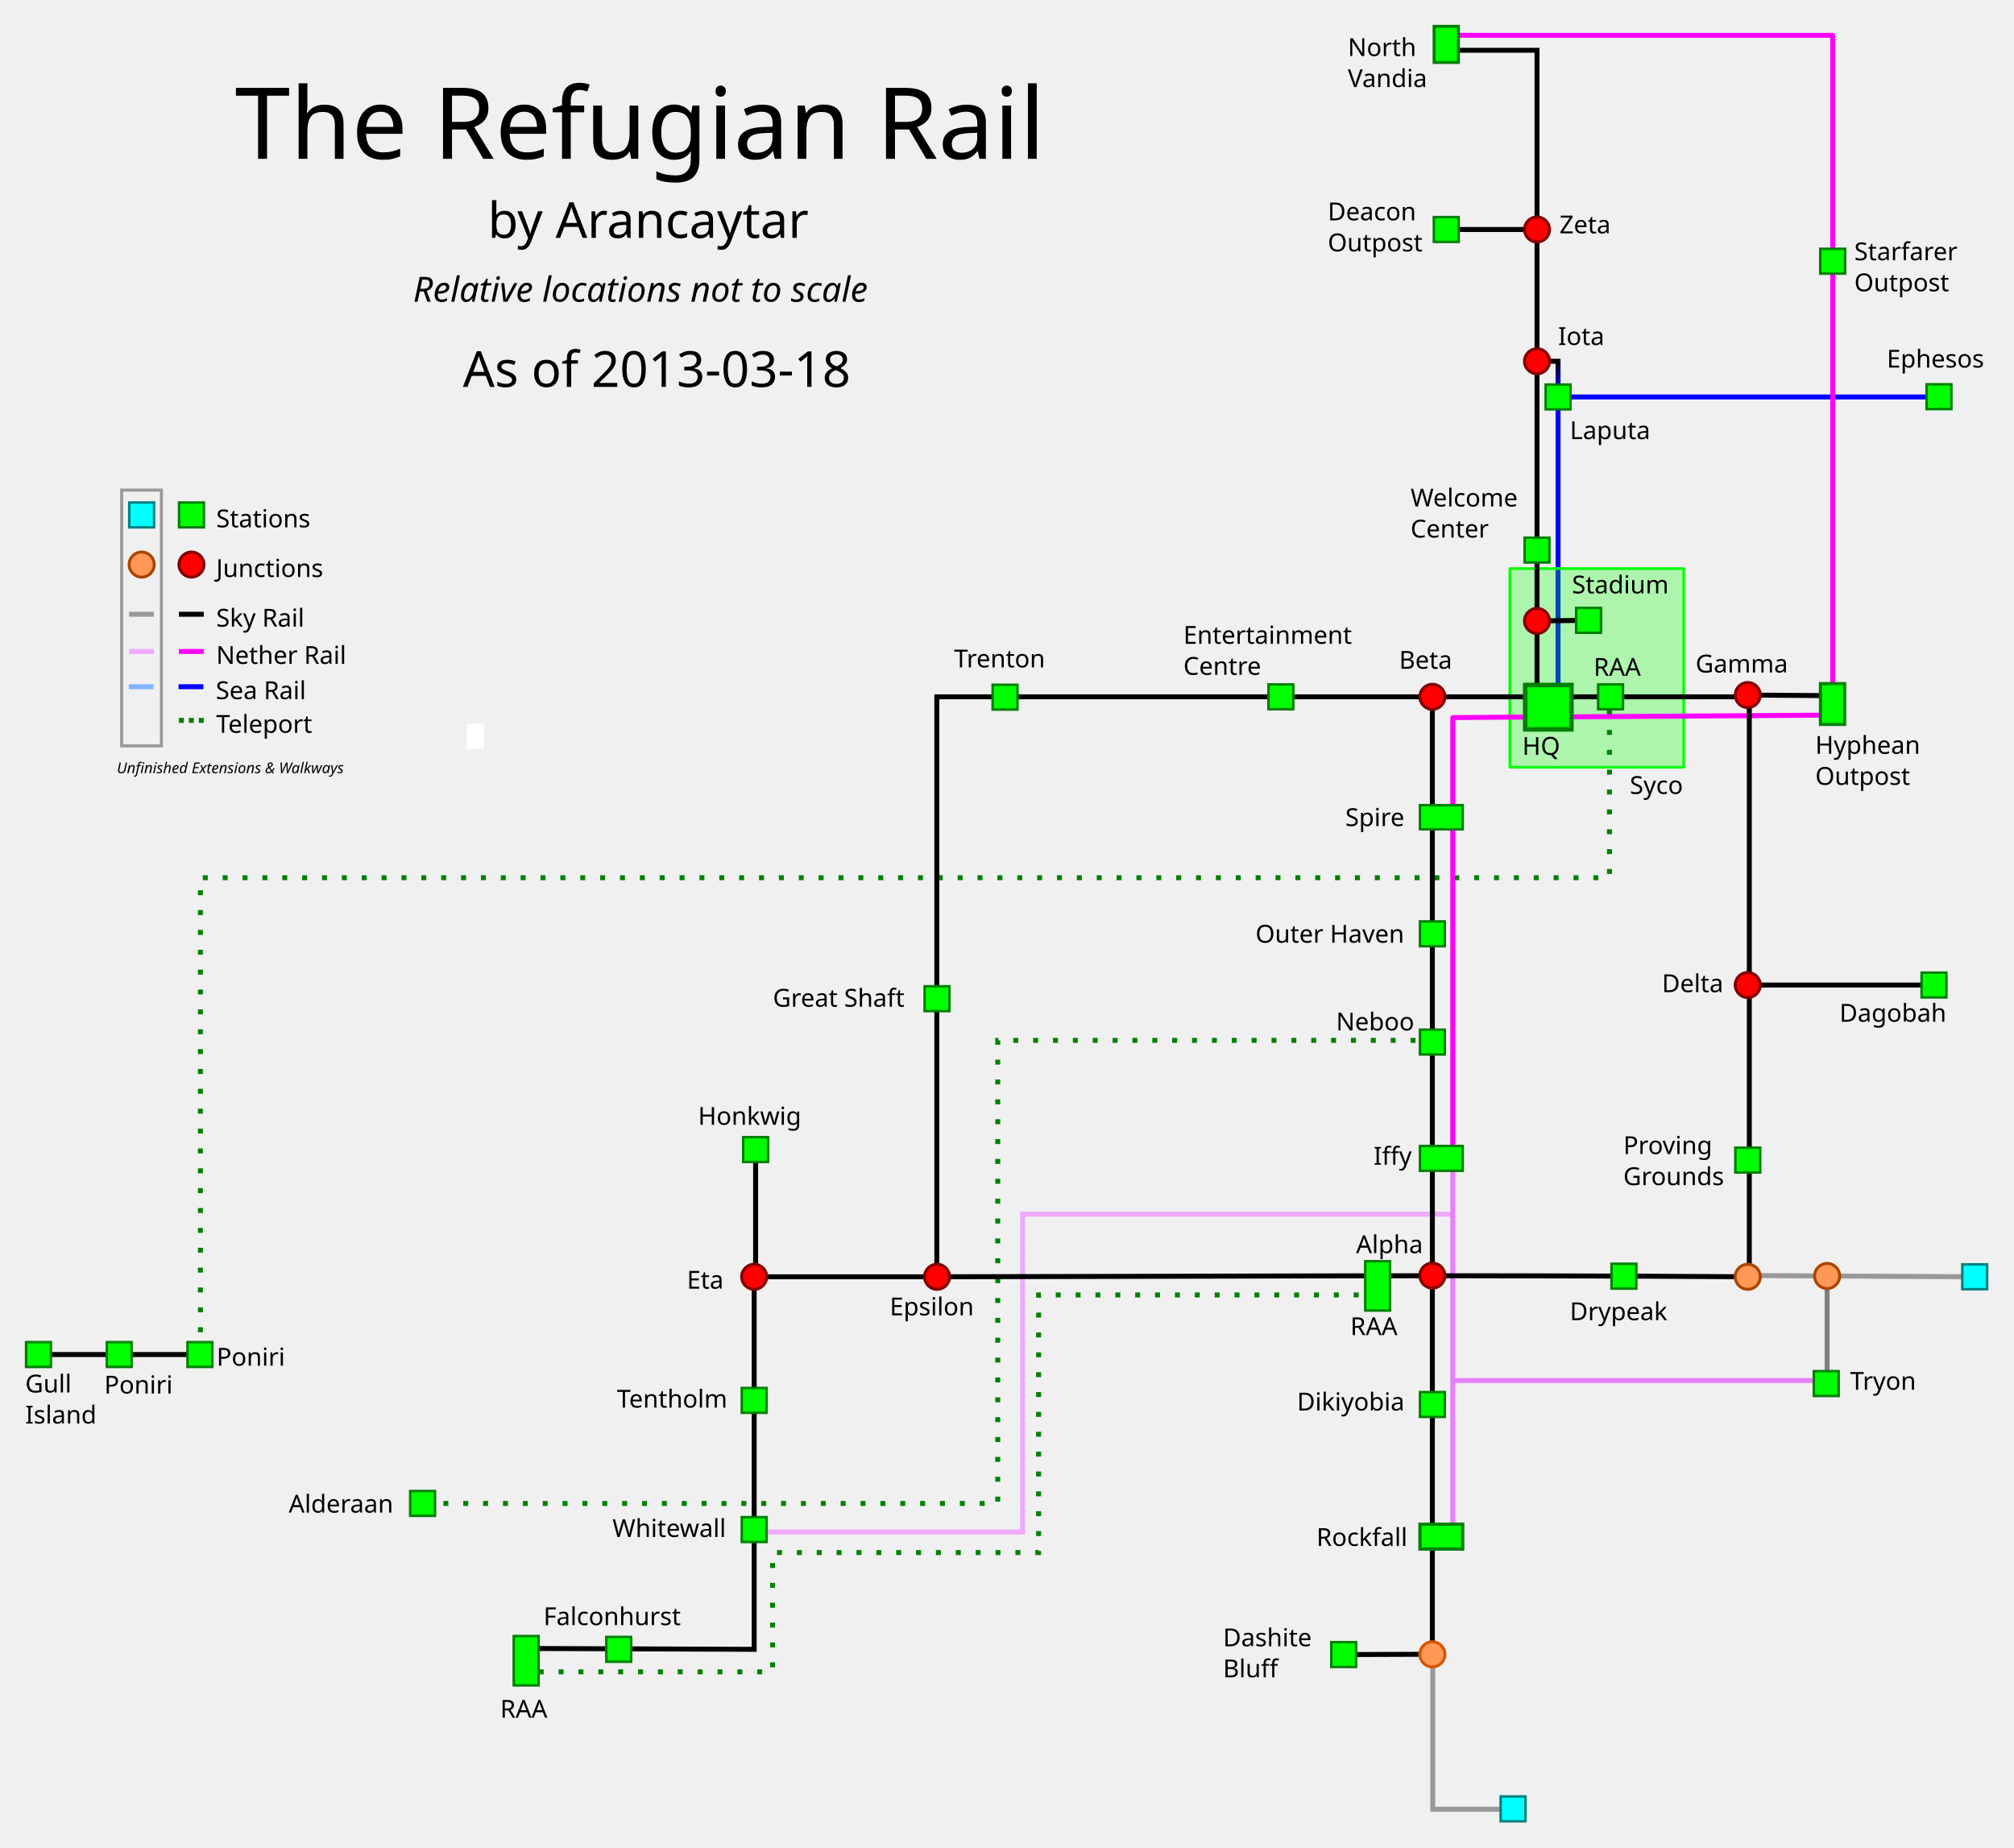
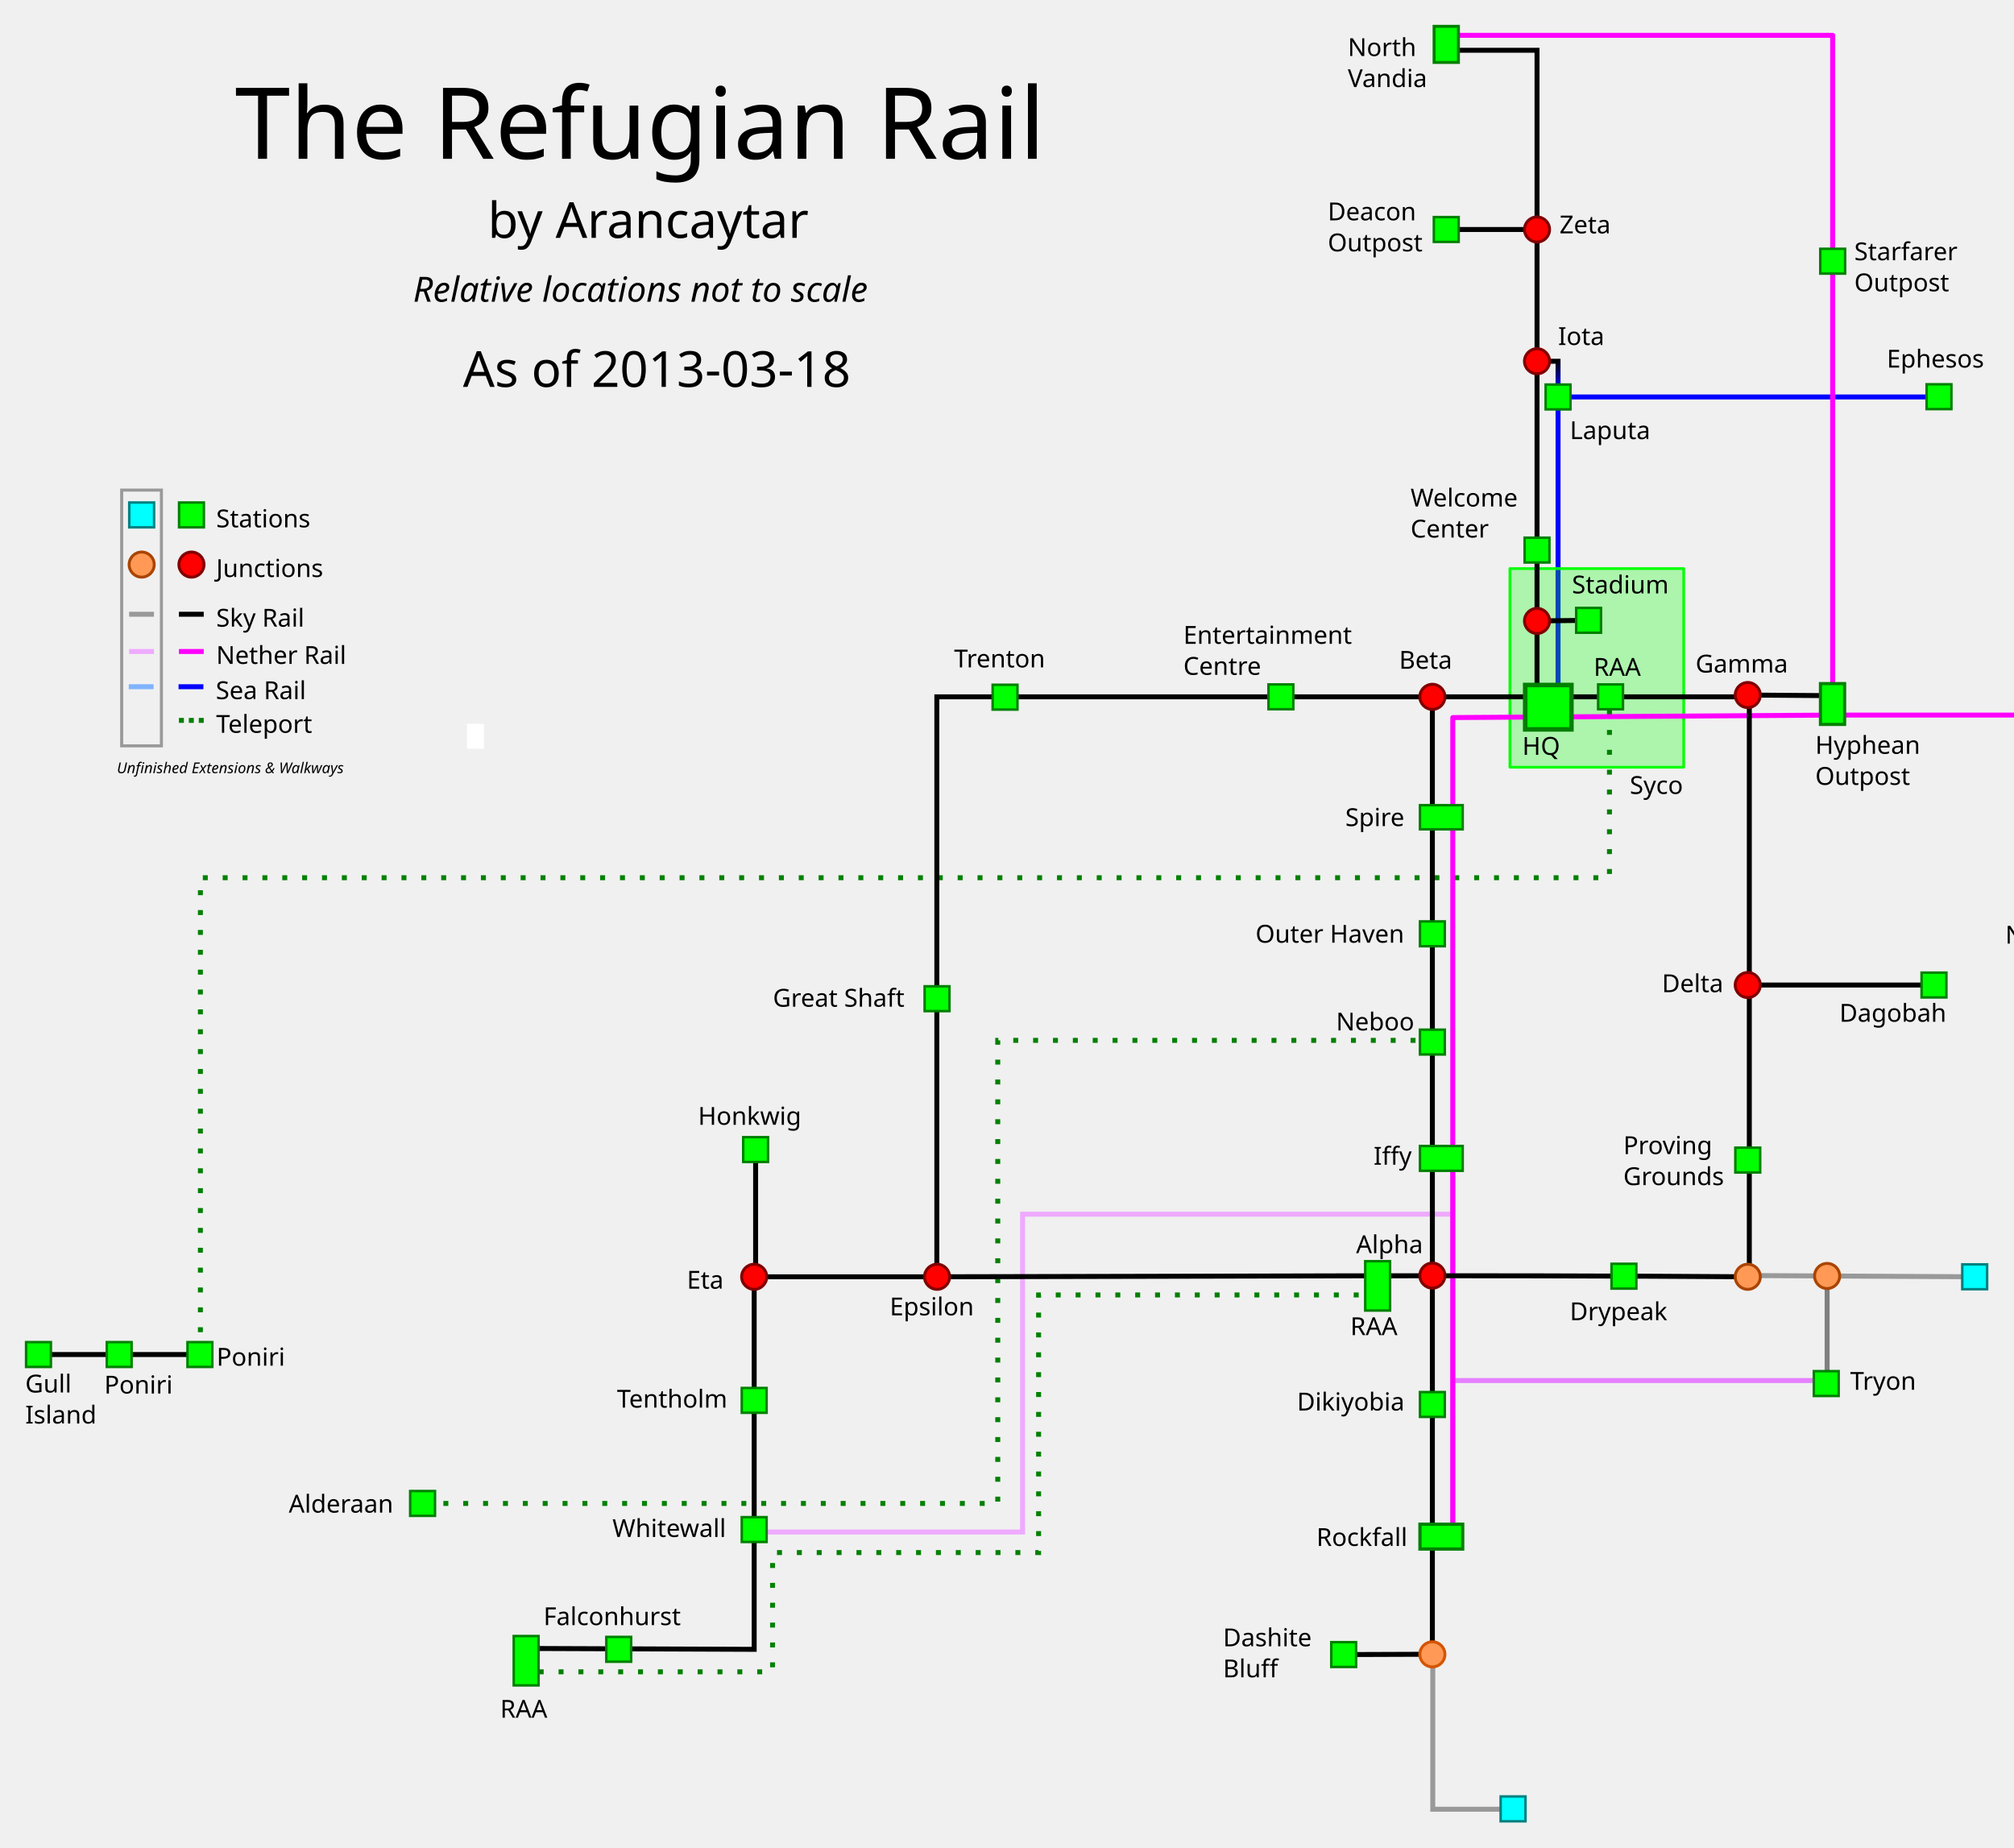
<svg xmlns="http://www.w3.org/2000/svg" xmlns:xlink="http://www.w3.org/1999/xlink" width="811.079" height="743.987" id="svg2" version="1.1">
  <defs id="defs4">
    <linearGradient id="linearGradient5112">
      <stop id="stop5120" offset="0" style="stop-color:#000000;stop-opacity:1;" />
      <stop style="stop-color:#000000;stop-opacity:1;" offset="0.535" id="stop5126" />
      <stop style="stop-color:#0000ff;stop-opacity:1;" offset="1" id="stop5116" />
    </linearGradient>
    <linearGradient xlink:href="#linearGradient5112" id="linearGradient6570" x1="614.488" y1="140.427" x2="625.835" y2="157.677" gradientUnits="userSpaceOnUse" spreadMethod="repeat" />
  </defs>
  <g id="layer1" transform="translate(168.2735,77.55351)">
    <path style="fill:none;stroke:url(#linearGradient6570);stroke-width:2;stroke-linecap:butt;stroke-linejoin:miter;stroke-opacity:1" d="m 627.46,159.866 0,-14.379 -8.472,1e-5" id="path4342" transform="translate(-168.2735,-77.55351)" />
    <path style="fill:#0000ff;stroke:#0000ff;stroke-width:2;stroke-linecap:butt;stroke-linejoin:miter;stroke-opacity:1" d="m 685.522,155.116 -153.172,0" id="path3273" transform="translate(-73.16398,-72.80351)" />
    <path style="fill:none;stroke:#0000ff;stroke-width:2;stroke-linecap:butt;stroke-linejoin:miter;stroke-opacity:1" d="m 532.35,155.116 0,125.764" id="path3253" transform="translate(-73.16398,-72.80351)" />
    <path style="fill:none;stroke:#808080;stroke-width:2;stroke-linecap:butt;stroke-linejoin:miter;stroke-opacity:1" d="m 640.713,509.123 0,43.362" id="path3185" transform="translate(-73.16398,-72.80351)" />
    <path style="fill:none;stroke:#eeaaff;stroke-width:2;stroke-linecap:butt;stroke-linejoin:miter;stroke-opacity:1" d="m 479.95,474.237 -173.246,0 0,128 -107.777,0" id="path5594" transform="translate(-63.16398,-62.80351)" />
    <path style="fill:none;stroke:#e580ff;stroke-width:2;stroke-linecap:butt;stroke-linejoin:miter;stroke-opacity:1" d="m 629.95,541.237 -150,0" id="path5592" transform="translate(-63.16398,-62.80351)" />
    <path style="fill:none;stroke:#e580ff;stroke-width:2;stroke-linecap:butt;stroke-linejoin:miter;stroke-opacity:1" d="m 479.95,454.237 0,150" id="path5590" transform="translate(-63.16398,-62.80351)" />
    <rect style="fill:#00ff00;fill-opacity:0.28;stroke:#00ff00;stroke-width:1.08;stroke-linecap:butt;stroke-linejoin:round;stroke-miterlimit:4;stroke-opacity:1;stroke-dasharray:none;stroke-dashoffset:0" id="rect5544" width="70" height="80" x="439.786" y="151.434" />
    <path style="fill:none;stroke:#008000;stroke-width:2;stroke-linecap:butt;stroke-linejoin:miter;stroke-miterlimit:4;stroke-opacity:1;stroke-dasharray:2, 6;stroke-dashoffset:0" d="m -24.407,529.762 0,-191.025 567.459,0 0,-74.5" id="path5542" transform="translate(-63.16398,-62.80351)" />
-     <path style="fill:none;stroke:#ff00ff;stroke-width:2;stroke-linecap:butt;stroke-linejoin:round;stroke-opacity:1" d="m 479.95,449.237 0,-175 153,-1 0,-273.75 -155.512,0" id="path5536" transform="translate(-63.16398,-62.80351)" />
+     <path style="fill:none;stroke:#ff00ff;stroke-width:2;stroke-linecap:butt;stroke-linejoin:round;stroke-opacity:1" d="m 479.95,604.675 0,-330.438 153,-1 0,-273.75 -155.512,0 155.319,0 -155.319,0 155.496,0 0,273.75 103.061,0 0,-19.706 19.092,0 -18.915,0 0,19.092 0,76.191" id="path5536" transform="translate(-63.16398,-62.80351)" />
    <path style="fill:none;stroke:#008000;stroke-width:2;stroke-linecap:butt;stroke-linejoin:miter;stroke-miterlimit:4;stroke-opacity:1;stroke-dasharray:2, 6;stroke-dashoffset:0" d="m 472.95,404.237 -176.243,0 0,186.494 -233.754,0" id="path5538" transform="translate(-63.16398,-62.80351)" />
    <path style="fill:none;stroke:#000000;stroke-width:2;stroke-linecap:butt;stroke-linejoin:miter;stroke-opacity:1" d="m -87.773,467.957 -65,0" id="path5473" />
    <path style="fill:none;stroke:#000000;stroke-width:2;stroke-linecap:butt;stroke-linejoin:miter;stroke-opacity:1" d="m 136.03,436.548 0,-51.139" id="path4291" />
    <path style="fill:none;stroke:#000000;stroke-width:2;stroke-linecap:butt;stroke-linejoin:miter;stroke-opacity:1" d="m 209.09,436.648 -73.641,0 0,150.034 -91.835,-0.354" id="path4271" />
    <path style="fill:none;stroke:#999999;stroke-width:2;stroke-linecap:butt;stroke-linejoin:miter;stroke-opacity:1" d="m 535.583,436.143 91.393,0.505" id="path4206" />
    <path style="fill:none;stroke:#999999;stroke-width:2;stroke-linecap:butt;stroke-linejoin:miter;stroke-opacity:1" d="m 440.995,651.079 -32.262,0 0,-62.629" id="path4204" />
    <path style="fill:none;stroke:#000000;stroke-width:2;stroke-linecap:butt;stroke-linejoin:miter;stroke-opacity:1" d="m 408.571,588.664 -35.714,0.126" id="path4175" />
    <path style="fill:none;stroke:#000000;stroke-width:2;stroke-linecap:butt;stroke-linejoin:miter;stroke-opacity:1" d="m 450.714,14.87 -36.552,0" id="path4102" />
    <path style="fill:none;stroke:#000000;stroke-width:2;stroke-linecap:butt;stroke-linejoin:miter;stroke-opacity:1" d="m 450.714,172.514 20.774,-0.248" id="path4039" />
    <path style="fill:none;stroke:#000000;stroke-width:2;stroke-linecap:butt;stroke-linejoin:miter;stroke-opacity:1" d="m 450.714,203.076 c 0,-102.619 0,-157.761 0,-260.38 -12.184,0 -24.368,0 -36.552,0" id="path4019" />
    <path style="fill:none;stroke:#000000;stroke-width:2;stroke-linecap:butt;stroke-linejoin:miter;stroke-opacity:1" d="m 535.583,319.148 75,0" id="path3981" />
    <path style="fill:none;stroke:#000000;stroke-width:2;stroke-linecap:butt;stroke-linejoin:miter;stroke-opacity:1" d="m 408.571,436.169 0,152.53" id="path3917" />
    <path style="fill:none;stroke:#000000;stroke-width:2;stroke-linecap:butt;stroke-linejoin:miter;stroke-opacity:1" d="m 535.583,202.362 34.143,0.252" id="path3894" />
    <path style="fill:none;stroke:#000000;stroke-width:2;stroke-linecap:butt;stroke-linejoin:miter;stroke-opacity:1" d="m 408.571,203.076 c 0,77.698 0,155.395 0,233.093" id="path3788" />
    <rect style="fill:#000000;stroke:#ffffff;stroke-width:4;stroke-linecap:butt;stroke-linejoin:miter;stroke-miterlimit:4;stroke-opacity:1;stroke-dasharray:none" id="rect3005" width="2.857" height="6.071" x="21.786" y="215.934" />
    <path style="fill:none;stroke:#000000;stroke-width:2;stroke-linecap:butt;stroke-linejoin:miter;stroke-miterlimit:4;stroke-opacity:1" d="m 209.007,203.076 c 121.874,0 205.333,0 327.207,0 0,77.857 0,155.714 0,233.571 -121.873,-0.839 -205.333,-0.164 -327.207,0 0,-77.857 0,-155.714 0,-233.571 z" id="rect3781" />
    <path style="fill:#ff0000;stroke:#800000;stroke-width:2;stroke-linecap:butt;stroke-linejoin:miter;stroke-miterlimit:4;stroke-opacity:1;stroke-dasharray:none" id="path3783" d="m 104.286,202.362 c 0,4.734 -3.838,8.571 -8.571,8.571 -4.734,0 -8.571,-3.838 -8.571,-8.571 0,-4.734 3.838,-8.571 8.571,-8.571 4.734,0 8.571,3.838 8.571,8.571 z" transform="matrix(0.5895522,0,0,0.5895522,352.1429,83.7734)" />
    <path style="fill:#ff0000;stroke:#800000;stroke-width:2;stroke-linecap:butt;stroke-linejoin:miter;stroke-miterlimit:4;stroke-opacity:1;stroke-dasharray:none" id="path3783-8" d="m 104.286,202.362 c 0,4.734 -3.838,8.571 -8.571,8.571 -4.734,0 -8.571,-3.838 -8.571,-8.571 0,-4.734 3.838,-8.571 8.571,-8.571 4.734,0 8.571,3.838 8.571,8.571 z" transform="matrix(0.5895522,0,0,0.5895522,352.1429,316.866)" />
    <path style="fill:#ff0000;stroke:#800000;stroke-width:2;stroke-linecap:butt;stroke-linejoin:miter;stroke-miterlimit:4;stroke-opacity:1;stroke-dasharray:none" id="path3783-7" d="m 104.286,202.362 c 0,4.734 -3.838,8.571 -8.571,8.571 -4.734,0 -8.571,-3.838 -8.571,-8.571 0,-4.734 3.838,-8.571 8.571,-8.571 4.734,0 8.571,3.838 8.571,8.571 z" transform="matrix(0.5895522,0,0,0.5895522,479.1544,83.05912)" />
    <path style="fill:#ff9955;stroke:#aa4400;stroke-width:2;stroke-linecap:butt;stroke-linejoin:miter;stroke-miterlimit:4;stroke-opacity:1;stroke-dasharray:none" id="path3783-4" d="m 104.286,202.362 c 0,4.734 -3.838,8.571 -8.571,8.571 -4.734,0 -8.571,-3.838 -8.571,-8.571 0,-4.734 3.838,-8.571 8.571,-8.571 4.734,0 8.571,3.838 8.571,8.571 z" transform="matrix(0.5895522,0,0,0.5895522,479.1544,317.3448)" />
    <path style="fill:#ff0000;stroke:#800000;stroke-width:2;stroke-linecap:butt;stroke-linejoin:miter;stroke-miterlimit:4;stroke-opacity:1;stroke-dasharray:none" id="path3783-5" d="m 104.286,202.362 c 0,4.734 -3.838,8.571 -8.571,8.571 -4.734,0 -8.571,-3.838 -8.571,-8.571 0,-4.734 3.838,-8.571 8.571,-8.571 4.734,0 8.571,3.838 8.571,8.571 z" transform="matrix(0.5895522,0,0,0.5895522,152.6618,317.3448)" />
    <text xml:space="preserve" style="font-size:40px;font-style:normal;font-weight:normal;line-height:125%;letter-spacing:0px;word-spacing:0px;fill:#000000;fill-opacity:1;stroke:none;font-family:Sans" x="392.444" y="221.512" id="text3829">
      <tspan id="tspan3831" x="392.444" y="221.512" />
    </text>
    <text xml:space="preserve" style="font-size:20px;font-style:normal;font-weight:normal;line-height:125%;letter-spacing:0px;word-spacing:0px;fill:#000000;fill-opacity:1;stroke:none;font-family:Sans" x="377.863" y="427.126" id="text3833">
      <tspan id="tspan3835" x="377.863" y="427.126" style="font-size:10px">Alpha</tspan>
    </text>
    <text xml:space="preserve" style="font-size:20px;font-style:normal;font-weight:normal;line-height:125%;letter-spacing:0px;word-spacing:0px;fill:#000000;fill-opacity:1;stroke:none;font-family:Sans" x="395.173" y="191.772" id="text3833-6">
      <tspan id="tspan3835-5" x="395.173" y="191.772" style="font-size:10px">Beta</tspan>
    </text>
    <text xml:space="preserve" style="font-size:20px;font-style:normal;font-weight:normal;line-height:125%;letter-spacing:0px;word-spacing:0px;fill:#000000;fill-opacity:1;stroke:none;font-family:Sans" x="514.57" y="193.288" id="text3833-8">
      <tspan id="tspan3835-0" x="514.57" y="193.288" style="font-size:10px">Gamma</tspan>
    </text>
    <text xml:space="preserve" style="font-size:20px;font-style:normal;font-weight:normal;line-height:125%;letter-spacing:0px;word-spacing:0px;fill:#000000;fill-opacity:1;stroke:none;font-family:Sans" x="501.01" y="322.024" id="text3833-1">
      <tspan id="tspan3835-1" x="501.01" y="322.024" style="font-size:10px">Delta</tspan>
    </text>
    <path style="fill:#ff0000;stroke:#800000;stroke-width:2;stroke-linecap:butt;stroke-linejoin:miter;stroke-miterlimit:4;stroke-opacity:1;stroke-dasharray:none" id="path3783-7-7" d="m 104.286,202.362 c 0,4.734 -3.838,8.571 -8.571,8.571 -4.734,0 -8.571,-3.838 -8.571,-8.571 0,-4.734 3.838,-8.571 8.571,-8.571 4.734,0 8.571,3.838 8.571,8.571 z" transform="matrix(0.5895522,0,0,0.5895522,479.1544,199.8448)" />
    <text xml:space="preserve" style="font-size:20px;font-style:normal;font-weight:normal;line-height:125%;letter-spacing:0px;word-spacing:0px;fill:#000000;fill-opacity:1;stroke:none;font-family:Sans" x="190.044" y="452.177" id="text3833-0">
      <tspan id="tspan3835-59" x="190.044" y="452.177" style="font-size:10px">Epsilon</tspan>
    </text>
    <rect style="fill:#00ff00;stroke:#008000;stroke-width:1;stroke-linecap:butt;stroke-linejoin:miter;stroke-miterlimit:4;stroke-opacity:1;stroke-dasharray:none" id="rect3925-6" width="10" height="10" x="403.571" y="293.522" />
    <rect style="fill:#00ff00;stroke:#008000;stroke-width:1;stroke-linecap:butt;stroke-linejoin:miter;stroke-miterlimit:4;stroke-opacity:1;stroke-dasharray:none" id="rect3925-68" width="10" height="10" x="403.571" y="337.123" />
    <rect style="fill:#00ff00;stroke:#008000;stroke-width:1;stroke-linecap:butt;stroke-linejoin:miter;stroke-miterlimit:4;stroke-opacity:1;stroke-dasharray:none" id="rect3925-0" width="10" height="10" x="480.714" y="431.409" />
    <rect style="fill:#00ff00;stroke:#008000;stroke-width:1;stroke-linecap:butt;stroke-linejoin:miter;stroke-miterlimit:4;stroke-opacity:1;stroke-dasharray:none" id="rect3925-1-5" width="10" height="10" x="605.583" y="314.148" />
    <path style="fill:#ff0000;stroke:#800000;stroke-width:2;stroke-linecap:butt;stroke-linejoin:miter;stroke-miterlimit:4;stroke-opacity:1;stroke-dasharray:none" id="path3783-2" d="m 104.286,202.362 c 0,4.734 -3.838,8.571 -8.571,8.571 -4.734,0 -8.571,-3.838 -8.571,-8.571 0,-4.734 3.838,-8.571 8.571,-8.571 4.734,0 8.571,3.838 8.571,8.571 z" transform="matrix(0.5895522,0,0,0.5895522,394.2857,53.2114)" />
    <rect style="fill:#00ff00;stroke:#008000;stroke-width:1;stroke-linecap:butt;stroke-linejoin:miter;stroke-miterlimit:4;stroke-opacity:1;stroke-dasharray:none" id="rect3925-9" width="10" height="10" x="466.489" y="167.267" />
    <rect style="fill:#00ff00;stroke:#008000;stroke-width:1;stroke-linecap:butt;stroke-linejoin:miter;stroke-miterlimit:4;stroke-opacity:1;stroke-dasharray:none" id="rect3925-8" width="10" height="10" x="445.714" y="138.982" />
    <path style="fill:#ff0000;stroke:#800000;stroke-width:2;stroke-linecap:butt;stroke-linejoin:miter;stroke-miterlimit:4;stroke-opacity:1;stroke-dasharray:none" id="path3783-2-4" d="m 104.286,202.362 c 0,4.734 -3.838,8.571 -8.571,8.571 -4.734,0 -8.571,-3.838 -8.571,-8.571 0,-4.734 3.838,-8.571 8.571,-8.571 4.734,0 8.571,3.838 8.571,8.571 z" transform="matrix(0.5895522,0,0,0.5895522,394.2857,-104.4331)" />
    <rect style="fill:#00ff00;stroke:#008000;stroke-width:1;stroke-linecap:butt;stroke-linejoin:miter;stroke-miterlimit:4;stroke-opacity:1;stroke-dasharray:none" id="rect3925-8-2-8" width="10" height="10" x="409.163" y="9.87" />
    <rect style="fill:#00ff00;stroke:#008000;stroke-width:1;stroke-linecap:butt;stroke-linejoin:miter;stroke-miterlimit:4;stroke-opacity:1;stroke-dasharray:none" id="rect3925-8-2-2" width="10" height="10" x="475.328" y="198.076" />
    <rect style="fill:#00ff00;stroke:#008000;stroke-width:1;stroke-linecap:butt;stroke-linejoin:miter;stroke-miterlimit:4;stroke-opacity:1;stroke-dasharray:none" id="rect3925-8-9" width="10" height="10" x="454.186" y="77.313" />
    <path style="fill:#ff9955;stroke:#d45500;stroke-width:2;stroke-linecap:butt;stroke-linejoin:miter;stroke-miterlimit:4;stroke-opacity:1;stroke-dasharray:none" id="path3783-8-8" d="m 104.286,202.362 c 0,4.734 -3.838,8.571 -8.571,8.571 -4.734,0 -8.571,-3.838 -8.571,-8.571 0,-4.734 3.838,-8.571 8.571,-8.571 4.734,0 8.571,3.838 8.571,8.571 z" transform="matrix(0.5895522,0,0,0.5895522,352.1429,469.3991)" />
    <rect style="fill:#00ff00;stroke:#008000;stroke-width:1;stroke-linecap:butt;stroke-linejoin:miter;stroke-miterlimit:4;stroke-opacity:1;stroke-dasharray:none" id="rect3925-0-0" width="10" height="10" x="367.857" y="583.791" />
    <rect style="fill:#00ffff;stroke:#008080;stroke-width:1;stroke-linecap:butt;stroke-linejoin:miter;stroke-miterlimit:4;stroke-opacity:1;stroke-dasharray:none" id="rect3925-0-6" width="10" height="10" x="436.071" y="645.934" />
    <rect style="fill:#00ff00;stroke:#008000;stroke-width:1;stroke-linecap:butt;stroke-linejoin:miter;stroke-miterlimit:4;stroke-opacity:1;stroke-dasharray:none" id="rect3925-7-6" width="10" height="10" x="403.571" y="483.076" />
    <rect style="fill:#00ff00;stroke:#008000;stroke-width:1;stroke-linecap:butt;stroke-linejoin:miter;stroke-miterlimit:4;stroke-opacity:1;stroke-dasharray:none" id="rect3925-7-4" width="10" height="10" x="342.569" y="198.076" />
    <rect style="fill:#00ffff;stroke:#008080;stroke-width:1;stroke-linecap:butt;stroke-linejoin:miter;stroke-miterlimit:4;stroke-opacity:1;stroke-dasharray:none" id="rect3925-0-6-6" width="10" height="10" x="621.976" y="431.648" />
    <path style="fill:#ff0000;stroke:#800000;stroke-width:2;stroke-linecap:butt;stroke-linejoin:miter;stroke-miterlimit:4;stroke-opacity:1;stroke-dasharray:none" id="path3783-5-9" d="m 104.286,202.362 c 0,4.734 -3.838,8.571 -8.571,8.571 -4.734,0 -8.571,-3.838 -8.571,-8.571 0,-4.734 3.838,-8.571 8.571,-8.571 4.734,0 8.571,3.838 8.571,8.571 z" transform="matrix(0.5895522,0,0,0.5895522,79.02108,317.3448)" />
    <rect style="fill:#00ff00;stroke:#008000;stroke-width:1;stroke-linecap:butt;stroke-linejoin:miter;stroke-miterlimit:4;stroke-opacity:1;stroke-dasharray:none" id="rect3925-7-5" width="10" height="10" x="131.03" y="380.409" />
    <rect style="fill:#00ff00;stroke:#008000;stroke-width:1;stroke-linecap:butt;stroke-linejoin:miter;stroke-miterlimit:4;stroke-opacity:1;stroke-dasharray:none" id="rect3925-7-51" width="10" height="10" x="130.45" y="481.424" />
    <rect style="fill:#00ff00;stroke:#008000;stroke-width:1;stroke-linecap:butt;stroke-linejoin:miter;stroke-miterlimit:4;stroke-opacity:1;stroke-dasharray:none" id="rect3925-7-2" width="10" height="10" x="130.45" y="533.447" />
    <rect style="fill:#00ff00;stroke:#008000;stroke-width:1;stroke-linecap:butt;stroke-linejoin:miter;stroke-miterlimit:4;stroke-opacity:1;stroke-dasharray:none" id="rect3925-7-2-4" width="10" height="10" x="75.901" y="581.682" />
    <text xml:space="preserve" style="font-size:20px;font-style:normal;font-weight:normal;line-height:125%;letter-spacing:0px;word-spacing:0px;fill:#000000;fill-opacity:1;stroke:none;font-family:Sans" x="464.786" y="161.434" id="text3833-0-3">
      <tspan id="tspan3835-59-0" x="464.786" y="161.434" style="font-size:10px">Stadium</tspan>
    </text>
    <text xml:space="preserve" style="font-size:20px;font-style:normal;font-weight:normal;line-height:125%;letter-spacing:0px;word-spacing:0px;fill:#000000;fill-opacity:1;stroke:none;font-family:Sans" x="399.786" y="126.434" id="text3833-0-7">
      <tspan id="tspan3835-59-00" x="399.786" y="126.434" style="font-size:10px">Welcome</tspan>
      <tspan x="399.786" y="138.934" style="font-size:10px" id="tspan4382">Center</tspan>
    </text>
    <text xml:space="preserve" style="font-size:20px;font-style:normal;font-weight:normal;line-height:125%;letter-spacing:0px;word-spacing:0px;fill:#000000;fill-opacity:1;stroke:none;font-family:Sans" x="459.186" y="61.384" id="text3833-0-22">
      <tspan id="tspan3835-59-2" x="459.186" y="61.384" style="font-size:10px">Iota</tspan>
    </text>
    <text xml:space="preserve" style="font-size:20px;font-style:normal;font-weight:normal;line-height:125%;letter-spacing:0px;word-spacing:0px;fill:#000000;fill-opacity:1;stroke:none;font-family:Sans" x="444.786" y="226.434" id="text3833-0-32">
      <tspan x="444.786" y="226.434" style="font-size:10px" id="tspan4402">HQ</tspan>
    </text>
    <text xml:space="preserve" style="font-size:20px;font-style:normal;font-weight:normal;line-height:125%;letter-spacing:0px;word-spacing:0px;fill:#000000;fill-opacity:1;stroke:none;font-family:Sans" x="308.288" y="181.72" id="text3833-0-6">
      <tspan id="tspan3835-59-4" x="308.288" y="181.72" style="font-size:10px">Entertainment</tspan>
      <tspan x="308.288" y="194.22" style="font-size:10px" id="tspan4422">Centre</tspan>
    </text>
    <text xml:space="preserve" style="font-size:20px;font-style:normal;font-weight:normal;line-height:125%;letter-spacing:0px;word-spacing:0px;fill:#000000;fill-opacity:1;stroke:none;font-family:Sans" x="373.512" y="255.131" id="text3833-0-9">
      <tspan id="tspan3835-59-90" x="373.512" y="255.131" style="font-size:10px">Spire</tspan>
    </text>
    <text xml:space="preserve" style="font-size:20px;font-style:normal;font-weight:normal;line-height:125%;letter-spacing:0px;word-spacing:0px;fill:#000000;fill-opacity:1;stroke:none;font-family:Sans" x="337.336" y="302.091" id="text3833-0-5">
      <tspan id="tspan3835-59-6" x="337.336" y="302.091" style="font-size:10px">Outer Haven</tspan>
    </text>
    <text xml:space="preserve" style="font-size:20px;font-style:normal;font-weight:normal;line-height:125%;letter-spacing:0px;word-spacing:0px;fill:#000000;fill-opacity:1;stroke:none;font-family:Sans" x="369.786" y="337.434" id="text3833-0-63">
      <tspan id="tspan3835-59-71" x="369.786" y="337.434" style="font-size:10px">Neboo</tspan>
    </text>
    <text xml:space="preserve" style="font-size:20px;font-style:normal;font-weight:normal;line-height:125%;letter-spacing:0px;word-spacing:0px;fill:#000000;fill-opacity:1;stroke:none;font-family:Sans" x="384.876" y="391.502" id="text3833-0-8">
      <tspan id="tspan3835-59-93" x="384.876" y="391.502" style="font-size:10px">Iffy</tspan>
    </text>
    <text xml:space="preserve" style="font-size:20px;font-style:normal;font-weight:normal;line-height:125%;letter-spacing:0px;word-spacing:0px;fill:#000000;fill-opacity:1;stroke:none;font-family:Sans" x="354.066" y="490.497" id="text3833-0-53">
      <tspan id="tspan3835-59-28" x="354.066" y="490.497" style="font-size:10px">Dikiyobia</tspan>
    </text>
    <text xml:space="preserve" style="font-size:20px;font-style:normal;font-weight:normal;line-height:125%;letter-spacing:0px;word-spacing:0px;fill:#000000;fill-opacity:1;stroke:none;font-family:Sans" x="361.895" y="545.045" id="text3833-0-4">
      <tspan id="tspan3835-59-98" x="361.895" y="545.045" style="font-size:10px">Rockfall</tspan>
    </text>
    <text xml:space="preserve" style="font-size:20px;font-style:normal;font-weight:normal;line-height:125%;letter-spacing:0px;word-spacing:0px;fill:#000000;fill-opacity:1;stroke:none;font-family:Sans" x="324.267" y="585.451" id="text3833-0-632">
      <tspan id="tspan3835-59-1" x="324.267" y="585.451" style="font-size:10px">Dashite</tspan>
      <tspan x="324.267" y="597.951" style="font-size:10px" id="tspan4487">Bluff</tspan>
    </text>
    <text xml:space="preserve" style="font-size:20px;font-style:normal;font-weight:normal;line-height:125%;letter-spacing:0px;word-spacing:0px;fill:#000000;fill-opacity:1;stroke:none;font-family:Sans" x="366.441" y="11.18" id="text3833-0-66">
      <tspan id="tspan3835-59-03" x="366.441" y="11.18" style="font-size:10px">Deacon</tspan>
      <tspan x="366.441" y="23.68" style="font-size:10px" id="tspan4498">Outpost</tspan>
    </text>
    <text xml:space="preserve" style="font-size:20px;font-style:normal;font-weight:normal;line-height:125%;letter-spacing:0px;word-spacing:0px;fill:#000000;fill-opacity:1;stroke:none;font-family:Sans" x="374.522" y="-54.985" id="text3833-0-0">
      <tspan id="tspan3835-59-3" x="374.522" y="-54.985" style="font-size:10px">North</tspan>
      <tspan x="374.522" y="-42.485" style="font-size:10px" id="tspan4509">Vandia</tspan>
    </text>
    <text xml:space="preserve" style="font-size:20px;font-style:normal;font-weight:normal;line-height:125%;letter-spacing:0px;word-spacing:0px;fill:#000000;fill-opacity:1;stroke:none;font-family:Sans" x="562.768" y="226.036" id="text3833-0-24">
      <tspan id="tspan3835-59-21" x="562.768" y="226.036" style="font-size:10px">Hyphean</tspan>
      <tspan x="562.768" y="238.536" style="font-size:10px" id="tspan4520">Outpost</tspan>
    </text>
    <text xml:space="preserve" style="font-size:20px;font-style:normal;font-weight:normal;line-height:125%;letter-spacing:0px;word-spacing:0px;fill:#000000;fill-opacity:1;stroke:none;font-family:Sans" x="572.512" y="333.923" id="text3833-0-69">
      <tspan id="tspan3835-59-92" x="572.512" y="333.923" style="font-size:10px">Dagobah</tspan>
    </text>
    <text xml:space="preserve" style="font-size:20px;font-style:normal;font-weight:normal;line-height:125%;letter-spacing:0px;word-spacing:0px;fill:#000000;fill-opacity:1;stroke:none;font-family:Sans" x="463.92" y="454.131" id="text3833-0-49">
      <tspan id="tspan3835-59-5" x="463.92" y="454.131" style="font-size:10px">Drypeak</tspan>
    </text>
    <text xml:space="preserve" style="font-size:40px;font-style:normal;font-weight:normal;line-height:125%;letter-spacing:0px;word-spacing:0px;fill:#000000;fill-opacity:1;stroke:none;font-family:Sans" x="97.857" y="181.38" id="text4626" transform="translate(19.78571,-62.80351)">
      <tspan id="tspan4628" x="97.857" y="181.38" />
    </text>
    <text xml:space="preserve" style="font-size:20px;font-style:normal;font-weight:normal;line-height:125%;letter-spacing:0px;word-spacing:0px;fill:#000000;fill-opacity:1;stroke:none;font-family:Sans" x="108.357" y="441.434" id="text3833-0-497">
      <tspan id="tspan3835-59-8" x="108.357" y="441.434" style="font-size:10px">Eta</tspan>
    </text>
    <text xml:space="preserve" style="font-size:20px;font-style:normal;font-weight:normal;line-height:125%;letter-spacing:0px;word-spacing:0px;fill:#000000;fill-opacity:1;stroke:none;font-family:Sans" x="112.857" y="375.434" id="text3833-0-220">
      <tspan id="tspan3835-59-84" x="112.857" y="375.434" style="font-size:10px">Honkwig</tspan>
    </text>
    <text xml:space="preserve" style="font-size:20px;font-style:normal;font-weight:normal;line-height:125%;letter-spacing:0px;word-spacing:0px;fill:#000000;fill-opacity:1;stroke:none;font-family:Sans" x="80.2" y="489.338" id="text3833-0-35">
      <tspan id="tspan3835-59-54" x="80.2" y="489.338" style="font-size:10px">Tentholm</tspan>
    </text>
    <text xml:space="preserve" style="font-size:20px;font-style:normal;font-weight:normal;line-height:125%;letter-spacing:0px;word-spacing:0px;fill:#000000;fill-opacity:1;stroke:none;font-family:Sans" x="78.357" y="541.434" id="text3833-0-35-9">
      <tspan id="tspan3835-59-54-1" x="78.357" y="541.434" style="font-size:10px">Whitewall</tspan>
    </text>
    <text xml:space="preserve" style="font-size:20px;font-style:normal;font-weight:normal;line-height:125%;letter-spacing:0px;word-spacing:0px;fill:#000000;fill-opacity:1;stroke:none;font-family:Sans" x="50.607" y="576.934" id="text3833-0-35-3">
      <tspan id="tspan3835-59-54-7" x="50.607" y="576.934" style="font-size:10px">Falconhurst</tspan>
    </text>
    <text xml:space="preserve" style="font-size:20px;font-style:normal;font-weight:normal;line-height:125%;letter-spacing:0px;word-spacing:0px;fill:#000000;fill-opacity:1;stroke:none;font-family:Sans" x="459.786" y="16.434" id="text3833-0-35-5">
      <tspan id="tspan3835-59-54-3" x="459.786" y="16.434" style="font-size:10px">Zeta</tspan>
    </text>
    <text xml:space="preserve" style="font-size:20px;font-style:normal;font-weight:normal;line-height:125%;letter-spacing:0px;word-spacing:0px;fill:#000000;fill-opacity:1;stroke:none;font-family:Sans" x="473.523" y="194.614" id="text3833-0-32-7">
      <tspan x="473.523" y="194.614" style="font-size:10px" id="tspan4402-7">RAA</tspan>
    </text>
    <rect style="fill:#00ff00;stroke:#008000;stroke-width:1;stroke-linecap:butt;stroke-linejoin:miter;stroke-miterlimit:4;stroke-opacity:1;stroke-dasharray:none" id="rect3925-7-4-2" width="10" height="10" x="204.09" y="319.652" />
    <text xml:space="preserve" style="font-size:20px;font-style:normal;font-weight:normal;line-height:125%;letter-spacing:0px;word-spacing:0px;fill:#000000;fill-opacity:1;stroke:none;font-family:Sans" x="142.998" y="327.876" id="text3833-0-220-6">
      <tspan x="142.998" y="327.876" style="font-size:10px" id="tspan4995">Great Shaft</tspan>
    </text>
    <text xml:space="preserve" style="font-size:20px;font-style:normal;font-weight:normal;line-height:125%;letter-spacing:0px;word-spacing:0px;fill:#000000;fill-opacity:1;stroke:none;font-family:Sans" x="578.485" y="27.26" id="text3833-0-66-8">
      <tspan x="578.485" y="27.26" style="font-size:10px" id="tspan4498-6">Starfarer</tspan>
      <tspan x="578.485" y="39.76" style="font-size:10px" id="tspan5062">Outpost</tspan>
    </text>
    <rect style="fill:#00ff00;stroke:#008000;stroke-width:1;stroke-linecap:butt;stroke-linejoin:miter;stroke-miterlimit:4;stroke-opacity:1;stroke-dasharray:none" id="rect3925-1-5-5" width="10" height="10" x="530.583" y="384.648" />
    <text xml:space="preserve" style="font-size:20px;font-style:normal;font-weight:normal;line-height:125%;letter-spacing:0px;word-spacing:0px;fill:#000000;fill-opacity:1;stroke:none;font-family:Sans" x="485.459" y="387.228" id="text3833-0-49-2">
      <tspan id="tspan3835-59-5-2" x="485.459" y="387.228" style="font-size:10px">Proving</tspan>
      <tspan x="485.459" y="399.728" style="font-size:10px" id="tspan5202">Grounds</tspan>
    </text>
    <rect style="fill:#00ff00;stroke:#008000;stroke-width:1;stroke-linecap:butt;stroke-linejoin:miter;stroke-miterlimit:4;stroke-opacity:1;stroke-dasharray:none" id="rect3925-7-4-2-3" width="10" height="10" x="562.193" y="474.648" />
    <text xml:space="preserve" style="font-size:20px;font-style:normal;font-weight:normal;line-height:125%;letter-spacing:0px;word-spacing:0px;fill:#000000;fill-opacity:1;stroke:none;font-family:Sans" x="576.836" y="482.148" id="text3833-0-49-8">
      <tspan id="tspan3835-59-5-5" x="576.836" y="482.148" style="font-size:10px">Tryon</tspan>
    </text>
    <rect style="fill:#00ff00;stroke:#008000;stroke-width:1;stroke-linecap:butt;stroke-linejoin:miter;stroke-miterlimit:4;stroke-opacity:1;stroke-dasharray:none" id="rect3925-7-4-2-0" width="10" height="10" x="-92.773" y="462.957" />
    <text xml:space="preserve" style="font-size:20px;font-style:normal;font-weight:normal;line-height:125%;letter-spacing:0px;word-spacing:0px;fill:#000000;fill-opacity:1;stroke:none;font-family:Sans" x="-81.056" y="472.452" id="text3833-0-35-9-5">
      <tspan id="tspan3835-59-54-1-0" x="-81.056" y="472.452" style="font-size:10px">Poniri</tspan>
    </text>
    <text xml:space="preserve" style="font-size:20px;font-style:normal;font-weight:normal;line-height:125%;letter-spacing:0px;word-spacing:0px;fill:#000000;fill-opacity:1;stroke:none;font-family:Sans" x="-51.979" y="531.62" id="text3833-0-35-9-5-2">
      <tspan id="tspan3835-59-54-1-0-6" x="-51.979" y="531.62" style="font-size:10px">Alderaan</tspan>
    </text>
    <rect style="fill:#00ff00;stroke:#008000;stroke-width:1;stroke-linecap:butt;stroke-linejoin:miter;stroke-miterlimit:4;stroke-opacity:1;stroke-dasharray:none" id="rect3925-7-5-5" width="10" height="10" x="-3.09" y="522.928" />
    <rect style="fill:#00ff00;stroke:#008000;stroke-width:1;stroke-linecap:butt;stroke-linejoin:miter;stroke-miterlimit:4;stroke-opacity:1;stroke-dasharray:none" id="rect3925-7-4-2-0-2" width="10" height="10" x="-125.273" y="462.957" />
    <rect style="fill:#00ff00;stroke:#008000;stroke-width:1;stroke-linecap:butt;stroke-linejoin:miter;stroke-miterlimit:4;stroke-opacity:1;stroke-dasharray:none" id="rect3925-7-4-2-0-9" width="10" height="10" x="-157.773" y="462.957" />
    <text xml:space="preserve" style="font-size:20px;font-style:normal;font-weight:normal;line-height:125%;letter-spacing:0px;word-spacing:0px;fill:#000000;fill-opacity:1;stroke:none;font-family:Sans" x="-126.284" y="483.665" id="text3833-0-35-9-5-6">
      <tspan id="tspan3835-59-54-1-0-2" x="-126.284" y="483.665" style="font-size:10px">Poniri</tspan>
    </text>
    <text xml:space="preserve" style="font-size:20px;font-style:normal;font-weight:normal;line-height:125%;letter-spacing:0px;word-spacing:0px;fill:#000000;fill-opacity:1;stroke:none;font-family:Sans" x="-158.103" y="483.246" id="text3833-0-35-9-5-7">
      <tspan id="tspan3835-59-54-1-0-3" x="-158.103" y="483.246" style="font-size:10px">Gull</tspan>
      <tspan x="-158.103" y="495.746" style="font-size:10px" id="tspan5530">Island</tspan>
    </text>
    <g id="g3397" transform="translate(-0.7071068,-8.485281)">
      <text id="text4540" y="-5.115" x="-72.946" style="font-size:40px;font-style:normal;font-weight:normal;line-height:125%;letter-spacing:0px;word-spacing:0px;fill:#000000;fill-opacity:1;stroke:none;font-family:Sans" xml:space="preserve">
        <tspan id="tspan4548" y="-5.115" x="-72.946">The Refugian Rail</tspan>
      </text>
      <text id="text4898" y="26.735" x="28.874" style="font-size:20px;font-style:normal;font-weight:normal;line-height:125%;letter-spacing:0px;word-spacing:0px;fill:#000000;fill-opacity:1;stroke:none;font-family:Sans" xml:space="preserve">
        <tspan y="26.735" x="28.874" id="tspan4900">by Arancaytar</tspan>
      </text>
      <text id="text4921" y="86.735" x="18.874" style="font-size:20px;font-style:normal;font-weight:normal;line-height:125%;letter-spacing:0px;word-spacing:0px;fill:#000000;fill-opacity:1;stroke:none;font-family:Sans" xml:space="preserve">
        <tspan y="86.735" x="18.874" id="tspan4923">As of 2013-03-18</tspan>
      </text>
      <text id="text5532" y="52.449" x="-1.219" style="font-size:14px;font-style:normal;font-weight:normal;line-height:125%;letter-spacing:0px;word-spacing:0px;fill:#000000;fill-opacity:1;stroke:none;font-family:Sans" xml:space="preserve">
        <tspan style="font-style:italic;-inkscape-font-specification:Sans Italic" y="52.449" x="-1.219" id="tspan5534">Relative locations not to scale</tspan>
      </text>
    </g>
    <rect style="fill:#00ff00;stroke:#008000;stroke-width:1.312;stroke-linecap:butt;stroke-linejoin:miter;stroke-miterlimit:4;stroke-opacity:1;stroke-dasharray:none" id="rect3925-7-7" width="17.214" height="10" x="403.571" y="536.291" />
    <rect style="fill:#00ff00;stroke:#008000;stroke-width:1;stroke-linecap:butt;stroke-linejoin:miter;stroke-miterlimit:4;stroke-opacity:1;stroke-dasharray:none" id="rect3925-7" width="17.214" height="10" x="403.571" y="383.967" />
    <rect style="fill:#00ff00;stroke:#008000;stroke-width:1;stroke-linecap:butt;stroke-linejoin:miter;stroke-miterlimit:4;stroke-opacity:1;stroke-dasharray:none" id="rect3925-5" width="17.214" height="9.727" x="403.571" y="246.707" />
    <rect style="fill:#00ff00;stroke:#008000;stroke-width:1.825;stroke-linecap:butt;stroke-linejoin:miter;stroke-miterlimit:4;stroke-opacity:1;stroke-dasharray:none" id="rect3925" width="18.621" height="17.887" x="445.949" y="198.312" />
    <rect style="fill:#00ff00;stroke:#008000;stroke-width:1.266;stroke-linecap:butt;stroke-linejoin:miter;stroke-miterlimit:4;stroke-opacity:1;stroke-dasharray:none" id="rect3925-1" width="9.734" height="16.452" x="564.859" y="197.747" />
    <rect style="fill:#00ff00;stroke:#008000;stroke-width:1;stroke-linecap:butt;stroke-linejoin:miter;stroke-miterlimit:4;stroke-opacity:1;stroke-dasharray:none" id="rect3925-8-2-7" width="10" height="10" x="564.786" y="22.641" />
    <rect style="fill:#00ff00;stroke:#008000;stroke-width:1.195;stroke-linecap:butt;stroke-linejoin:miter;stroke-miterlimit:4;stroke-opacity:1;stroke-dasharray:none" id="rect3925-8-2" width="9.805" height="14.555" x="409.26" y="-66.956" />
    <text xml:space="preserve" style="font-size:20px;font-style:normal;font-weight:normal;line-height:125%;letter-spacing:0px;word-spacing:0px;fill:#000000;fill-opacity:1;stroke:none;font-family:Sans" x="488.069" y="242.191" id="text3833-0-3-0">
      <tspan id="tspan3835-59-0-1" x="488.069" y="242.191" style="font-size:10px">Syco</tspan>
    </text>
    <path style="fill:#ff9955;stroke:#aa4400;stroke-width:2;stroke-linecap:butt;stroke-linejoin:miter;stroke-miterlimit:4;stroke-opacity:1;stroke-dasharray:none" id="path3783-4-04" d="m 104.286,202.362 c 0,4.734 -3.838,8.571 -8.571,8.571 -4.734,0 -8.571,-3.838 -8.571,-8.571 0,-4.734 3.838,-8.571 8.571,-8.571 4.734,0 8.571,3.838 8.571,8.571 z" transform="matrix(0.5895522,0,0,0.5895522,511.1204,317.0164)" />
    <rect style="fill:#00ff00;stroke:#008000;stroke-width:1;stroke-linecap:butt;stroke-linejoin:miter;stroke-miterlimit:4;stroke-opacity:1;stroke-dasharray:none" id="rect3925-7-4-2-39" width="10" height="10" x="231.479" y="198.219" />
    <text xml:space="preserve" style="font-size:20px;font-style:normal;font-weight:normal;line-height:125%;letter-spacing:0px;word-spacing:0px;fill:#000000;fill-opacity:1;stroke:none;font-family:Sans" x="215.96" y="191.233" id="text3833-0-220-6-0">
      <tspan x="215.96" y="191.233" style="font-size:10px" id="tspan4995-4">Trenton</tspan>
    </text>
    <rect style="fill:#00ff00;stroke:#008000;stroke-width:1;stroke-linecap:butt;stroke-linejoin:miter;stroke-miterlimit:4;stroke-opacity:1;stroke-dasharray:none" id="rect3925-8-9-6" width="10" height="10" x="607.6" y="77.208" />
    <text xml:space="preserve" style="font-size:20px;font-style:normal;font-weight:normal;line-height:125%;letter-spacing:0px;word-spacing:0px;fill:#000000;fill-opacity:1;stroke:none;font-family:Sans" x="591.58" y="70.473" id="text3833-0-22-3">
      <tspan id="tspan3835-59-2-3" x="591.58" y="70.473" style="font-size:10px">Ephesos</tspan>
    </text>
    <g id="g3351" transform="translate(-69.29646,39.59798)">
      <text id="text3833-0-7-3" y="95.223" x="-11.923" style="font-size:20px;font-style:normal;font-weight:normal;line-height:125%;letter-spacing:0px;word-spacing:0px;fill:#000000;fill-opacity:1;stroke:none;font-family:Sans" xml:space="preserve">
        <tspan id="tspan4382-9" style="font-size:10px" y="95.223" x="-11.923">Stations</tspan>
      </text>
      <text id="text3833-0-7-3-9" y="115.223" x="-11.923" style="font-size:20px;font-style:normal;font-weight:normal;line-height:125%;letter-spacing:0px;word-spacing:0px;fill:#000000;fill-opacity:1;stroke:none;font-family:Sans" xml:space="preserve">
        <tspan id="tspan4382-9-5" style="font-size:10px" y="115.223" x="-11.923">Junctions</tspan>
      </text>
      <text id="text3833-0-7-3-9-6" y="135.223" x="-11.923" style="font-size:20px;font-style:normal;font-weight:normal;line-height:125%;letter-spacing:0px;word-spacing:0px;fill:#000000;fill-opacity:1;stroke:none;font-family:Sans" xml:space="preserve">
        <tspan id="tspan4382-9-5-8" style="font-size:10px" y="135.223" x="-11.923">Sky Rail</tspan>
      </text>
      <rect y="85.223" x="-26.87" height="10" width="10" id="rect3925-7-5-4" style="fill:#00ff00;stroke:#008000;stroke-width:1;stroke-linecap:butt;stroke-linejoin:miter;stroke-miterlimit:4;stroke-opacity:1;stroke-dasharray:none" />
      <path transform="matrix(0.5895522,0,0,0.5895522,-78.29841,-9.08016)" d="m 104.286,202.362 c 0,4.734 -3.838,8.571 -8.571,8.571 -4.734,0 -8.571,-3.838 -8.571,-8.571 0,-4.734 3.838,-8.571 8.571,-8.571 4.734,0 8.571,3.838 8.571,8.571 z" id="path3783-5-0" style="fill:#ff0000;stroke:#800000;stroke-width:2;stroke-linecap:butt;stroke-linejoin:miter;stroke-miterlimit:4;stroke-opacity:1;stroke-dasharray:none" />
      <path id="path4677" d="m -26.923,130.223 10,0" style="fill:none;stroke:#000000;stroke-width:2;stroke-linecap:butt;stroke-linejoin:miter;stroke-opacity:1" />
      <path transform="matrix(0.5895522,0,0,0.5895522,-98.35171,-9.080138)" d="m 104.286,202.362 c 0,4.734 -3.838,8.571 -8.571,8.571 -4.734,0 -8.571,-3.838 -8.571,-8.571 0,-4.734 3.838,-8.571 8.571,-8.571 4.734,0 8.571,3.838 8.571,8.571 z" id="path3783-4-0" style="fill:#ff9955;stroke:#aa4400;stroke-width:2;stroke-linecap:butt;stroke-linejoin:miter;stroke-miterlimit:4;stroke-opacity:1;stroke-dasharray:none" />
      <rect y="85.223" x="-46.923" height="10" width="10" id="rect3925-0-6-6-9" style="fill:#00ffff;stroke:#008080;stroke-width:1;stroke-linecap:butt;stroke-linejoin:miter;stroke-miterlimit:4;stroke-opacity:1;stroke-dasharray:none" />
      <path id="path4677-9" d="m -46.976,130.223 10,0" style="fill:none;stroke:#999999;stroke-width:2;stroke-linecap:butt;stroke-linejoin:miter;stroke-opacity:1" />
      <rect y="80.223" x="-49.976" height="103" width="16" id="rect4718" style="fill:none;stroke:#999999;stroke-width:1.225;stroke-linecap:butt;stroke-linejoin:miter;stroke-miterlimit:4;stroke-opacity:1;stroke-dasharray:none" />
      <text id="text3833-0-7-3-9-6-3" y="194.223" x="-51.923" style="font-size:20px;font-style:normal;font-weight:normal;line-height:125%;letter-spacing:0px;word-spacing:0px;fill:#000000;fill-opacity:1;stroke:none;font-family:Sans" xml:space="preserve">
        <tspan id="tspan4933" style="font-size:6px;font-style:italic;-inkscape-font-specification:Sans Italic" y="194.223" x="-51.923">Unfinished Extensions &amp; Walkways</tspan>
      </text>
      <path id="path4677-1" d="m -26.923,145.223 10,0" style="fill:none;stroke:#ff00ff;stroke-width:2;stroke-linecap:butt;stroke-linejoin:miter;stroke-opacity:1" />
      <text id="text3833-0-7-3-9-6-30" y="150.223" x="-11.923" style="font-size:20px;font-style:normal;font-weight:normal;line-height:125%;letter-spacing:0px;word-spacing:0px;fill:#000000;fill-opacity:1;stroke:none;font-family:Sans" xml:space="preserve">
        <tspan id="tspan4382-9-5-8-0" style="font-size:10px" y="150.223" x="-11.923">Nether Rail</tspan>
      </text>
      <path id="path4677-1-9" d="m -26.923,172.973 10,0" style="fill:none;stroke:#008000;stroke-width:2;stroke-linecap:butt;stroke-linejoin:miter;stroke-miterlimit:4;stroke-opacity:1;stroke-dasharray:2, 2;stroke-dashoffset:0" />
      <text id="text3833-0-7-3-9-6-30-2" y="177.973" x="-11.923" style="font-size:20px;font-style:normal;font-weight:normal;line-height:125%;letter-spacing:0px;word-spacing:0px;fill:#000000;fill-opacity:1;stroke:none;font-family:Sans" xml:space="preserve">
        <tspan id="tspan4382-9-5-8-0-9" style="font-size:10px" y="177.973" x="-11.923">Teleport</tspan>
      </text>
      <path id="path4677-9-6" d="m -46.976,145.223 10,0" style="fill:none;stroke:#eeaaff;stroke-width:2;stroke-linecap:butt;stroke-linejoin:miter;stroke-opacity:1" />
      <path id="path4677-1-5" d="m -27.073,159.412 10,0" style="fill:none;stroke:#0000ff;stroke-width:2;stroke-linecap:butt;stroke-linejoin:miter;stroke-opacity:1" />
      <text id="text3833-0-7-3-9-6-30-7" y="164.412" x="-12.073" style="font-size:20px;font-style:normal;font-weight:normal;line-height:125%;letter-spacing:0px;word-spacing:0px;fill:#000000;fill-opacity:1;stroke:none;font-family:Sans" xml:space="preserve">
        <tspan id="tspan4382-9-5-8-0-6" style="font-size:10px" y="164.412" x="-12.073">Sea Rail</tspan>
      </text>
      <path id="path4677-9-6-4" d="m -47.127,159.412 10,0" style="fill:#80b3ff;stroke:#80b3ff;stroke-width:2;stroke-linecap:butt;stroke-linejoin:miter;stroke-opacity:1" />
    </g>
    <path style="fill:#ff0000;stroke:#800000;stroke-width:2;stroke-linecap:butt;stroke-linejoin:miter;stroke-miterlimit:4;stroke-opacity:1;stroke-dasharray:none" id="path3783-2-0" d="m 104.286,202.362 c 0,4.734 -3.838,8.571 -8.571,8.571 -4.734,0 -8.571,-3.838 -8.571,-8.571 0,-4.734 3.838,-8.571 8.571,-8.571 4.734,0 8.571,3.838 8.571,8.571 z" transform="matrix(0.5895522,0,0,0.5895522,394.2857,-51.36947)" />
    <text xml:space="preserve" style="font-size:20px;font-style:normal;font-weight:normal;line-height:125%;letter-spacing:0px;word-spacing:0px;fill:#000000;fill-opacity:1;stroke:none;font-family:Sans" x="463.943" y="99.287" id="text3833-0-22-0">
      <tspan id="tspan3835-59-2-2" x="463.943" y="99.287" style="font-size:10px">Laputa</tspan>
    </text>
    <text xml:space="preserve" style="font-size:20px;font-style:normal;font-weight:normal;line-height:125%;letter-spacing:0px;word-spacing:0px;fill:#000000;fill-opacity:1;stroke:none;font-family:Sans" x="375.529" y="460.137" id="text3833-0-32-7-1">
      <tspan x="375.529" y="460.137" style="font-size:10px" id="tspan4402-7-5">RAA</tspan>
    </text>
    <path style="fill:none;stroke:#008000;stroke-width:2;stroke-linecap:butt;stroke-linejoin:miter;stroke-miterlimit:4;stroke-opacity:1;stroke-dasharray:2, 6;stroke-dashoffset:0" d="m 555.167,521.514 -136.898,0 0,103.751 -107.142,0 0,48.03 -99.859,0" id="path3233" transform="translate(-168.2735,-77.55351)" />
    <rect style="fill:#00ff00;stroke:#008000;stroke-width:1;stroke-linecap:butt;stroke-linejoin:miter;stroke-miterlimit:4;stroke-opacity:1;stroke-dasharray:none" id="rect3925-7-2-4-2" width="10" height="19.875" x="38.615" y="581.328" />
    <rect style="fill:#00ff00;stroke:#008000;stroke-width:1;stroke-linecap:butt;stroke-linejoin:miter;stroke-miterlimit:4;stroke-opacity:1;stroke-dasharray:none" id="rect3925-7-2-4-2-5" width="10" height="19.875" x="381.527" y="430.371" />
    <text xml:space="preserve" style="font-size:20px;font-style:normal;font-weight:normal;line-height:125%;letter-spacing:0px;word-spacing:0px;fill:#000000;fill-opacity:1;stroke:none;font-family:Sans" x="33.163" y="614.217" id="text3833-0-32-7-1-5">
      <tspan x="33.163" y="614.217" style="font-size:10px" id="tspan4402-7-5-3">RAA</tspan>
    </text>
+     <rect style="fill:#00ff00;stroke:#008000;stroke-width:1;stroke-linecap:butt;stroke-linejoin:miter;stroke-miterlimit:4;stroke-opacity:1;stroke-dasharray:none" id="rect3925-8-2-2-1" width="10" height="10" x="687.452" y="186.435" />
+     <text xml:space="preserve" style="font-size:20px;font-style:normal;font-weight:normal;line-height:125%;letter-spacing:0px;word-spacing:0px;fill:#000000;fill-opacity:1;stroke:none;font-family:Sans" x="674.463" y="183.231" id="text3833-8-4">
+       <tspan id="tspan3835-0-2" x="674.463" y="183.231" style="font-size:10px">Canton</tspan>
+     </text>
+     <rect style="fill:#00ff00;stroke:#008000;stroke-width:1;stroke-linecap:butt;stroke-linejoin:miter;stroke-miterlimit:4;stroke-opacity:1;stroke-dasharray:none" id="rect3925-1-5-51" width="10" height="10" x="668.007" y="281.187" />
+     <text xml:space="preserve" style="font-size:20px;font-style:normal;font-weight:normal;line-height:125%;letter-spacing:0px;word-spacing:0px;fill:#000000;fill-opacity:1;stroke:none;font-family:Sans" x="639.303" y="302.466" id="text3833-1-2">
+       <tspan id="tspan3835-1-8" x="639.303" y="302.466" style="font-size:10px">Nether Fortress</tspan>
+     </text>
  </g>
</svg>
